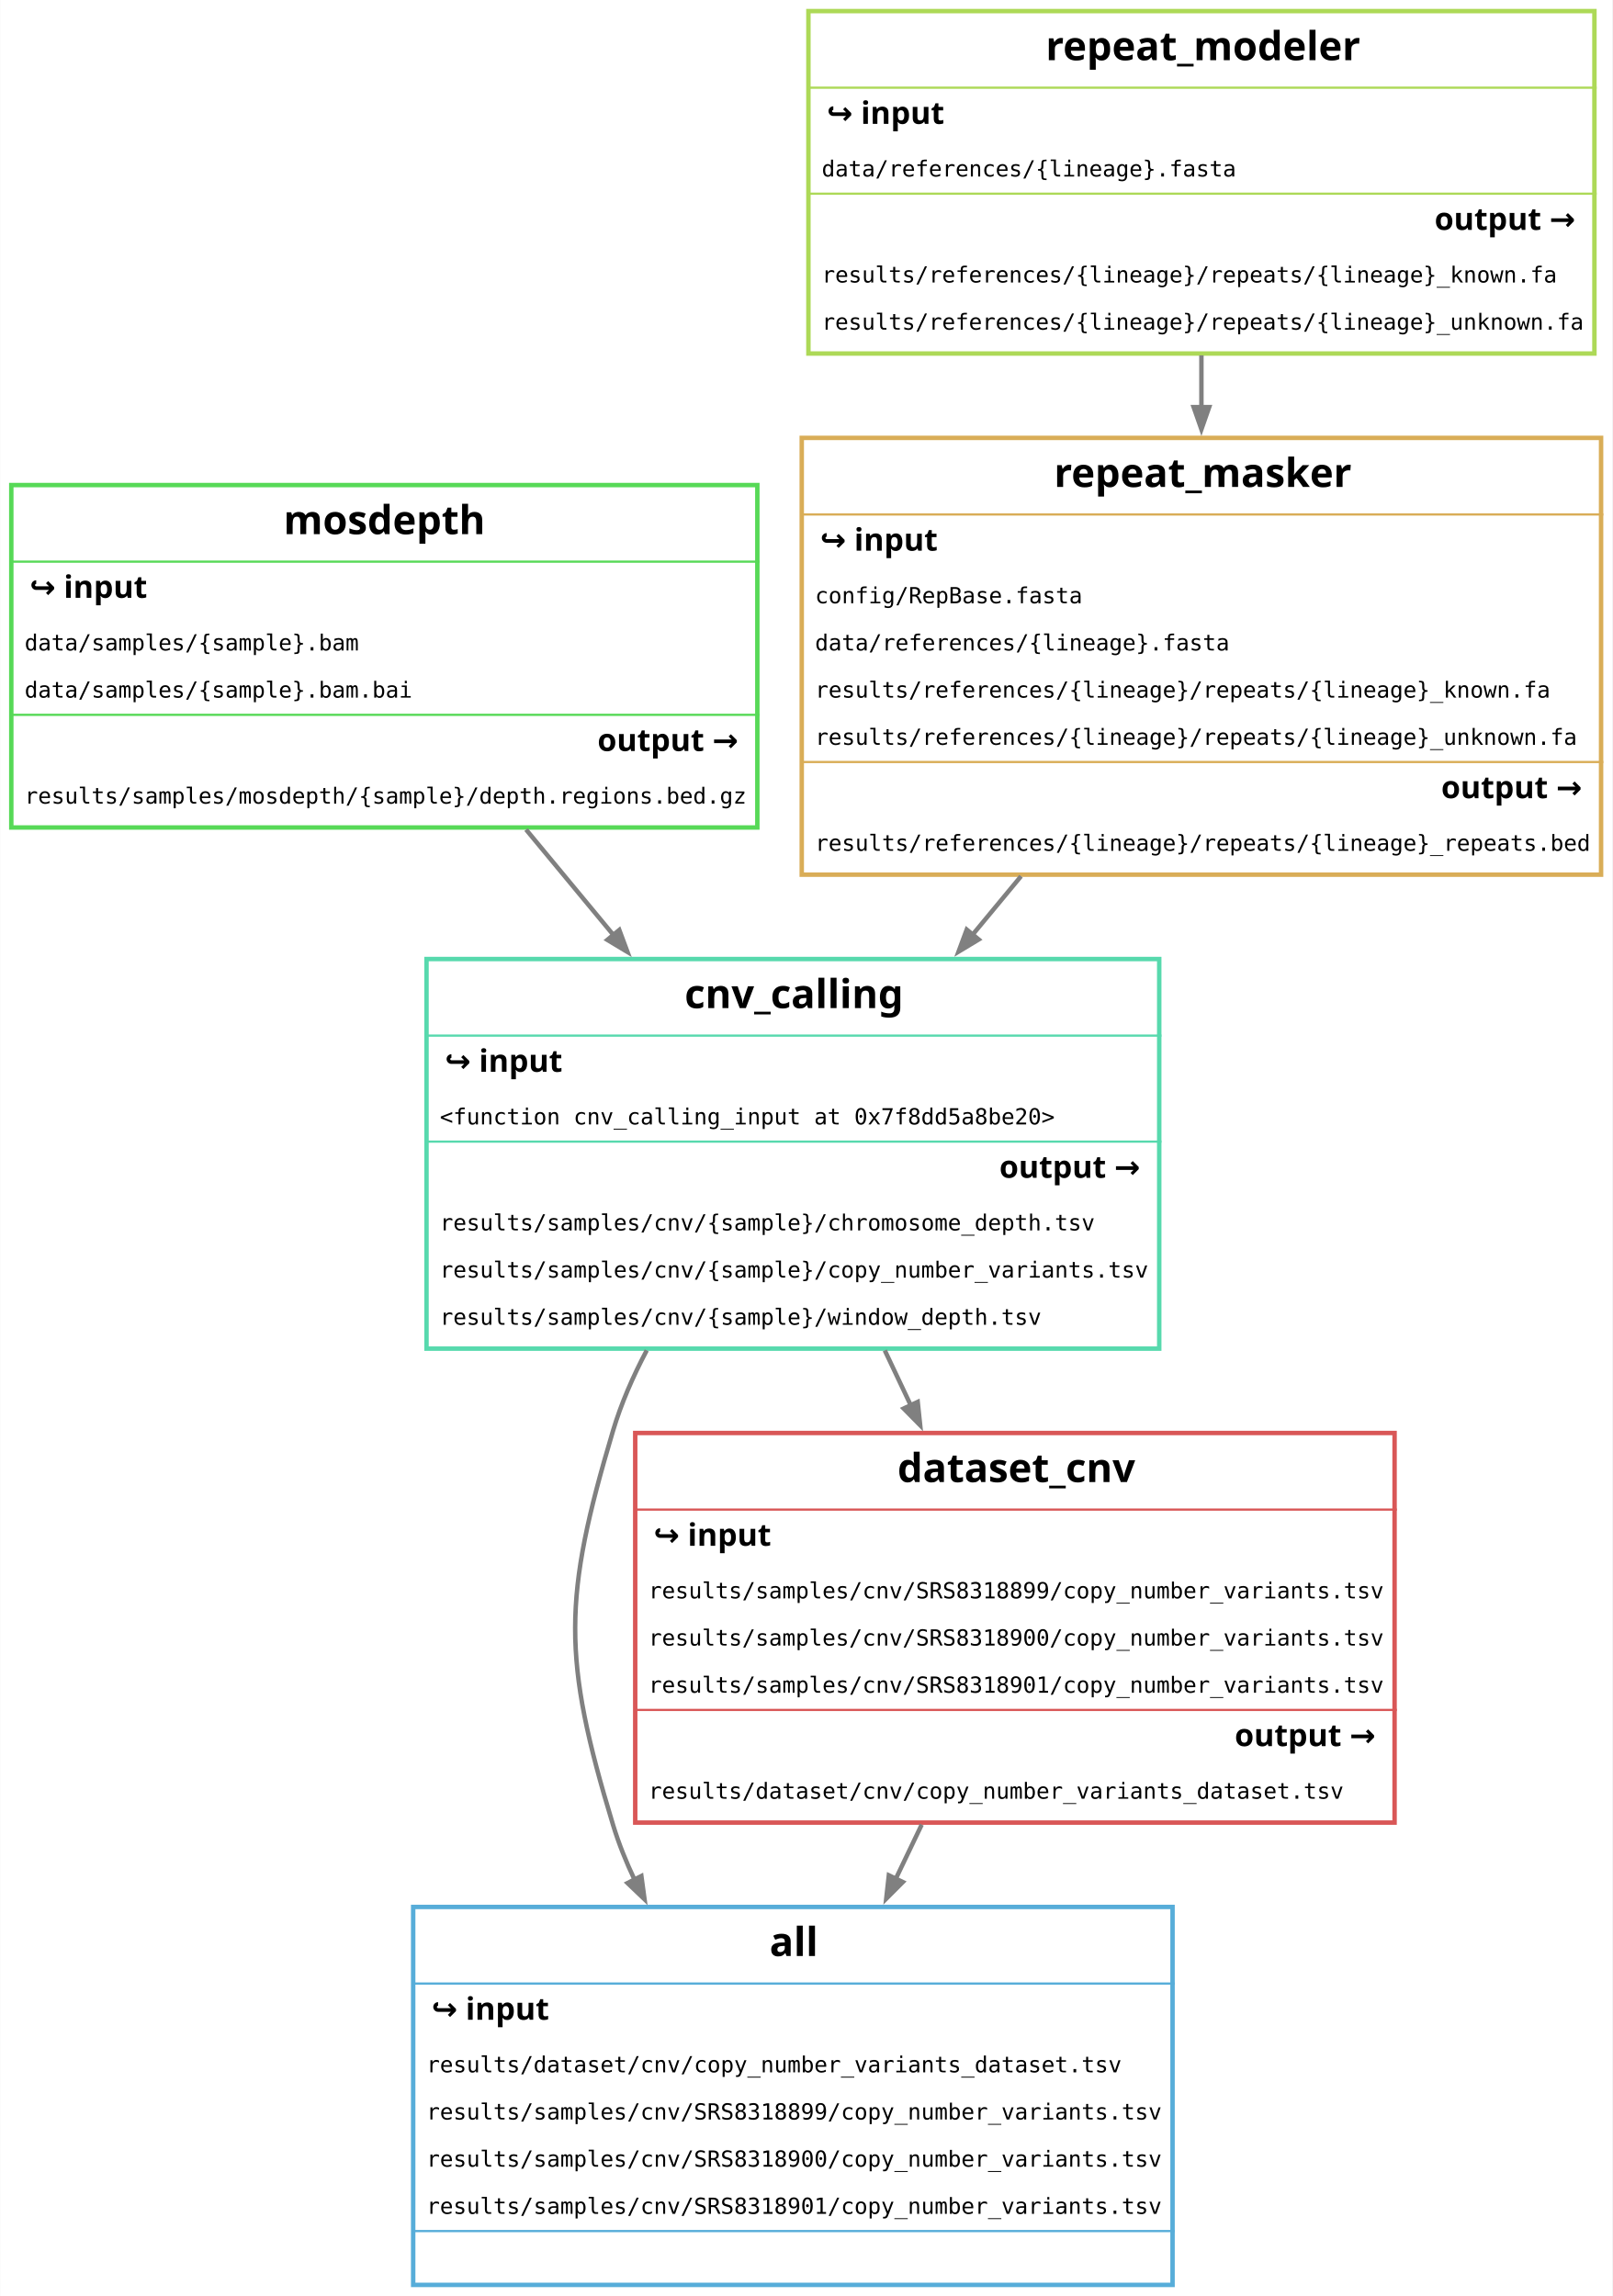
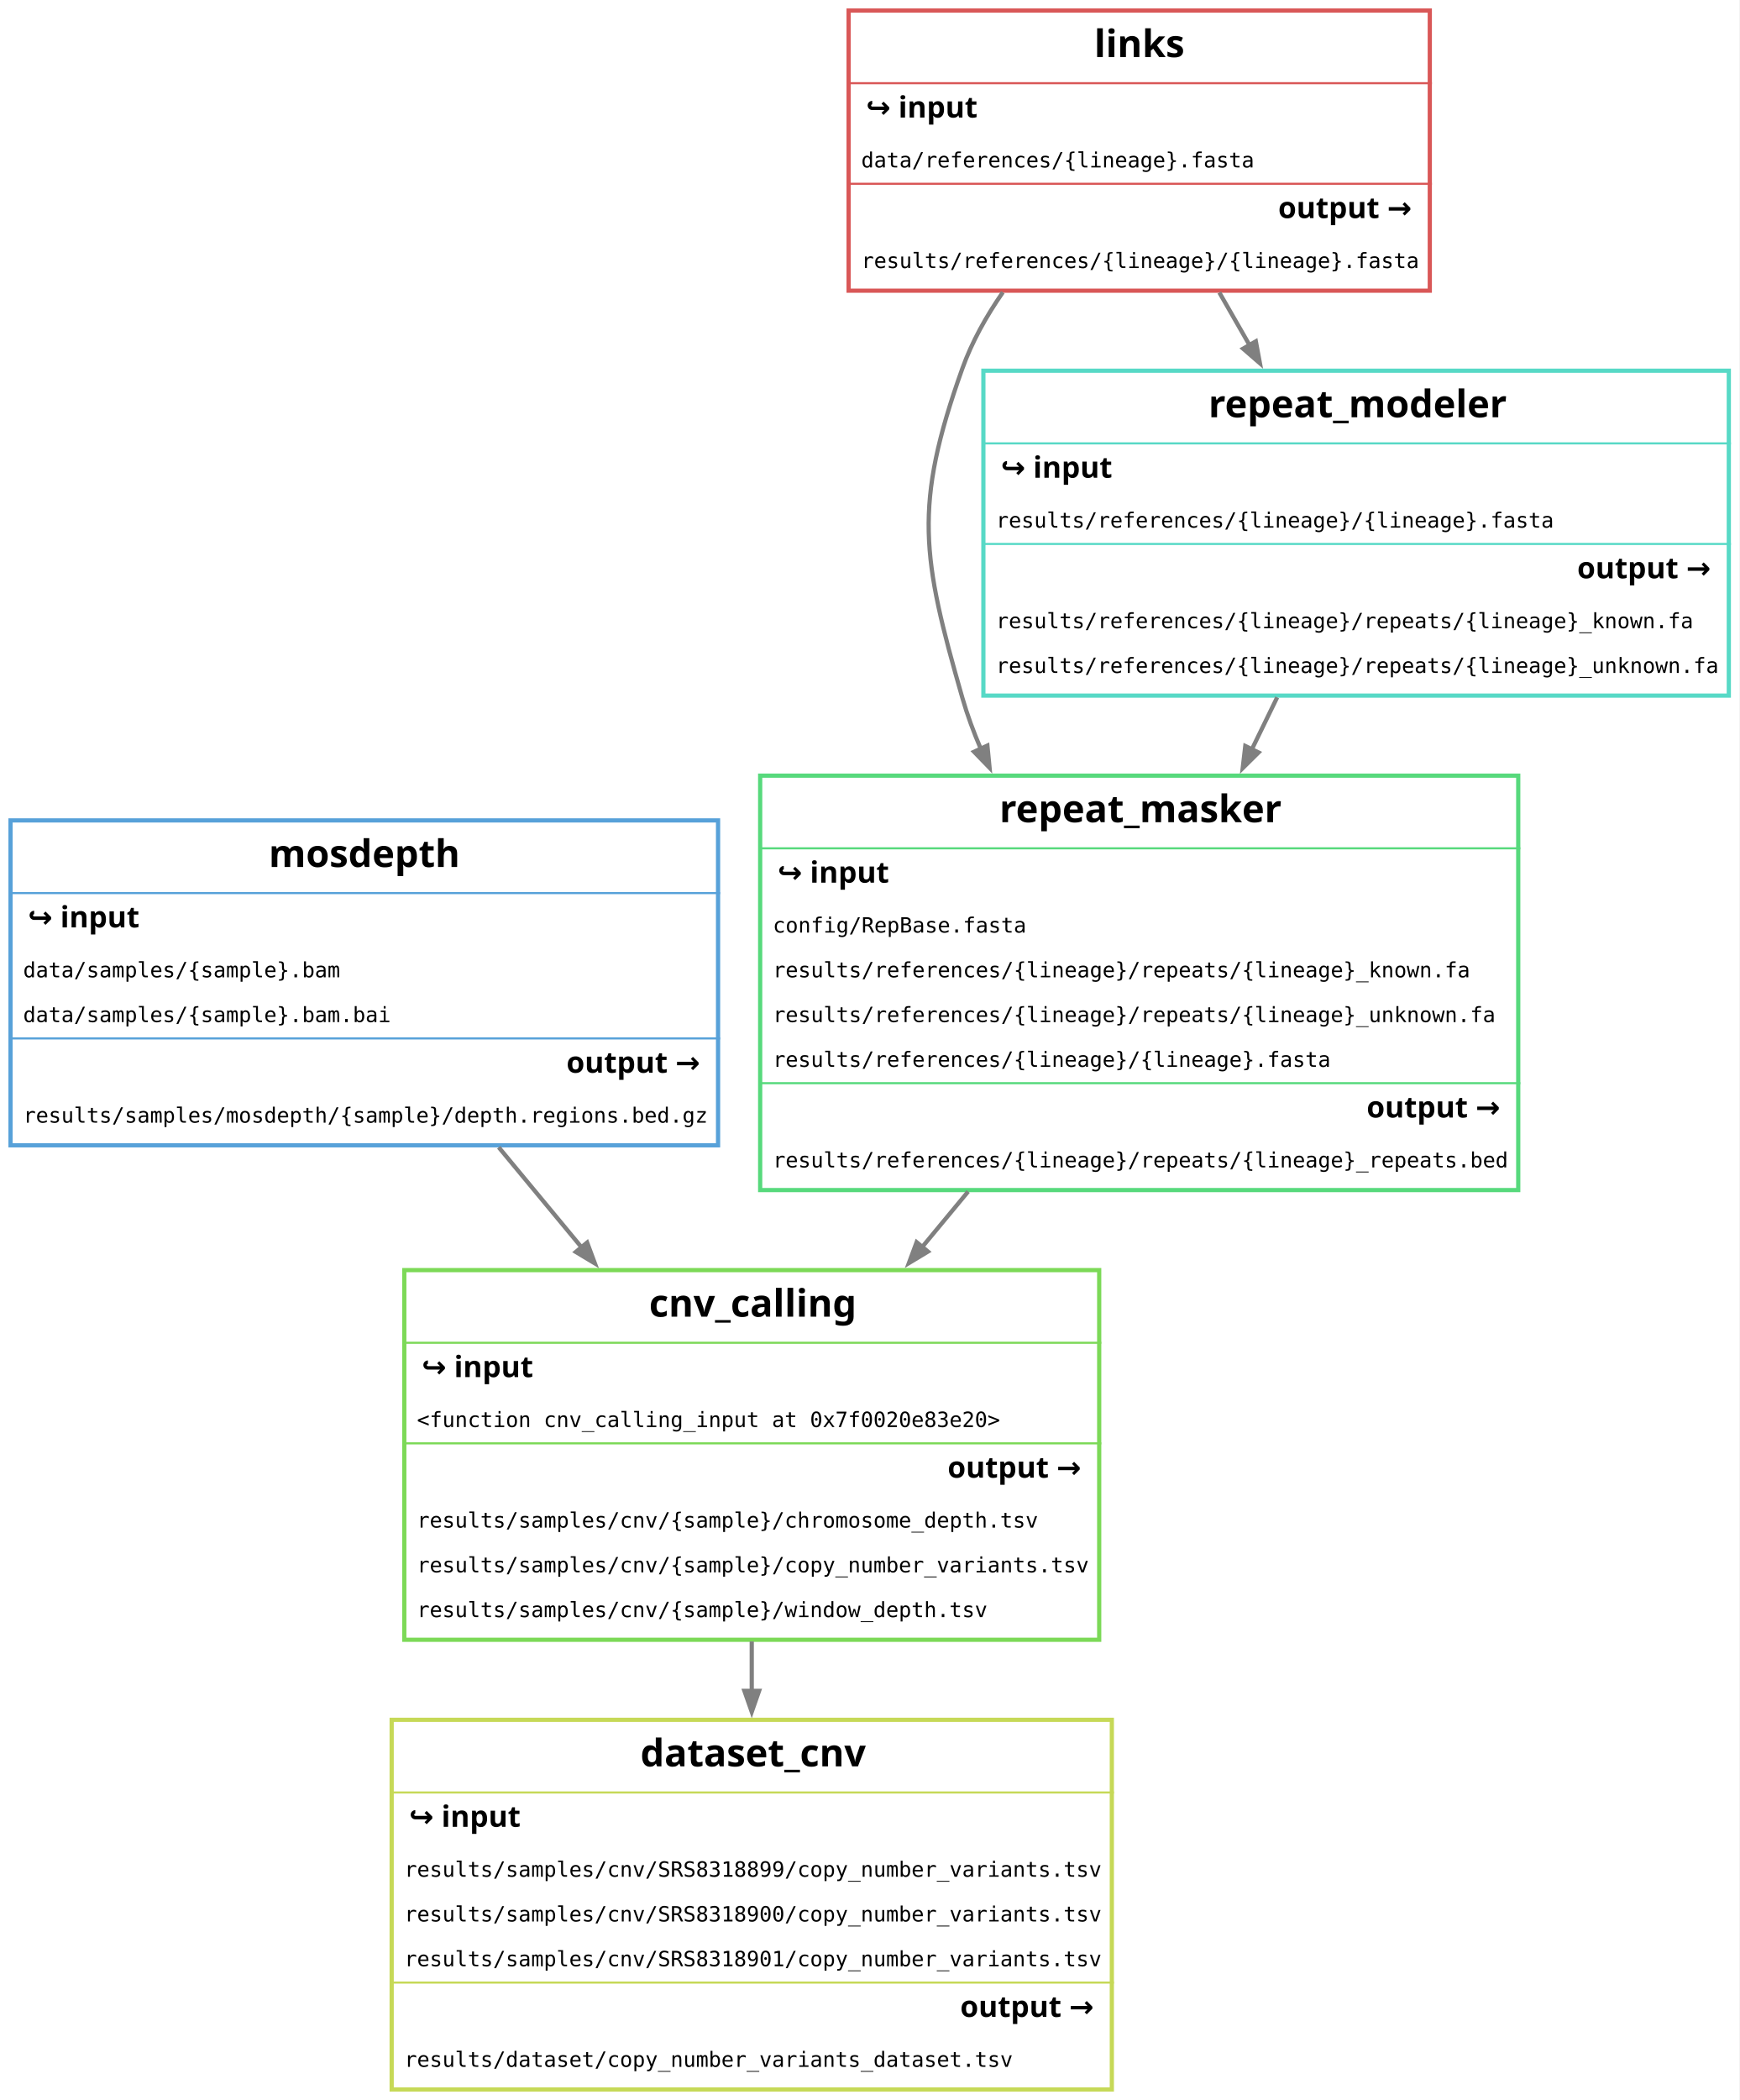
- <svg xmlns="http://www.w3.org/2000/svg" width="726pt" height="1034pt" viewBox="0.00 0.00 726.00 1034.25">
-   <g id="graph0" class="graph" transform="scale(1 1) rotate(0) translate(4 1030.25)">
-     <polygon fill="white" stroke="none" points="-4,4 -4,-1030.25 722,-1030.25 722,4 -4,4" />
+ <svg xmlns="http://www.w3.org/2000/svg" width="826pt" height="997pt" viewBox="0.00 0.00 826.00 997.00">
+   <g id="graph0" class="graph" transform="scale(1 1) rotate(0) translate(4 993)">
+     <polygon fill="white" stroke="none" points="-4,4 -4,-993 822,-993 822,4 -4,4" />
    <g id="node1" class="node">
-       <text text-anchor="start" x="342.5" y="-149.15" font-family="sans" font-weight="bold" font-size="18.00">all</text>
-       <text text-anchor="start" x="188" y="-120.45" font-family="sans" font-size="10.00"> </text>
-       <text text-anchor="start" x="190.25" y="-120.45" font-family="sans" font-weight="bold" font-size="14.00">↪ input</text>
-       <text text-anchor="start" x="243.5" y="-120.45" font-family="sans" font-size="10.00"> </text>
-       <text text-anchor="start" x="188" y="-96.75" font-family="monospace" font-size="10.00">results/dataset/cnv/copy_number_variants_dataset.tsv</text>
-       <text text-anchor="start" x="188" y="-75.5" font-family="monospace" font-size="10.00">results/samples/cnv/SRS8318899/copy_number_variants.tsv</text>
-       <text text-anchor="start" x="188" y="-54.25" font-family="monospace" font-size="10.00">results/samples/cnv/SRS8318900/copy_number_variants.tsv</text>
-       <text text-anchor="start" x="188" y="-33" font-family="monospace" font-size="10.00">results/samples/cnv/SRS8318901/copy_number_variants.tsv</text>
-       <text text-anchor="start" x="513.5" y="-11.75" font-family="sans" font-size="10.00">  </text>
-       <polygon fill="#57add9" stroke="#57add9" points="182,-136.75 182,-136.75 525,-136.75 525,-136.75 182,-136.75" />
-       <polygon fill="#57add9" stroke="#57add9" points="182,-25.25 182,-25.25 525,-25.25 525,-25.25 182,-25.25" />
-       <polygon fill="none" stroke="#57add9" stroke-width="2" points="182,-1 182,-171.25 524,-171.25 524,-1 182,-1" />
+       <text text-anchor="start" x="300.12" y="-154.4" font-family="sans" font-weight="bold" font-size="18.00">dataset_cnv</text>
+       <text text-anchor="start" x="188" y="-125.7" font-family="sans" font-size="10.00"> </text>
+       <text text-anchor="start" x="190.25" y="-125.7" font-family="sans" font-weight="bold" font-size="14.00">↪ input</text>
+       <text text-anchor="start" x="243.5" y="-125.7" font-family="sans" font-size="10.00"> </text>
+       <text text-anchor="start" x="188" y="-102" font-family="monospace" font-size="10.00">results/samples/cnv/SRS8318899/copy_number_variants.tsv</text>
+       <text text-anchor="start" x="188" y="-80.75" font-family="monospace" font-size="10.00">results/samples/cnv/SRS8318900/copy_number_variants.tsv</text>
+       <text text-anchor="start" x="188" y="-59.5" font-family="monospace" font-size="10.00">results/samples/cnv/SRS8318901/copy_number_variants.tsv</text>
+       <text text-anchor="start" x="449.75" y="-35.45" font-family="sans" font-size="10.00"> </text>
+       <text text-anchor="start" x="452" y="-35.45" font-family="sans" font-weight="bold" font-size="14.00">output →</text>
+       <text text-anchor="start" x="515.75" y="-35.45" font-family="sans" font-size="10.00"> </text>
+       <text text-anchor="start" x="188" y="-11.75" font-family="monospace" font-size="10.00">results/dataset/copy_number_variants_dataset.tsv</text>
+       <polygon fill="#c6d957" stroke="#c6d957" points="182,-142 182,-142 525,-142 525,-142 182,-142" />
+       <polygon fill="#c6d957" stroke="#c6d957" points="182,-51.75 182,-51.75 525,-51.75 525,-51.75 182,-51.75" />
+       <polygon fill="none" stroke="#c6d957" stroke-width="2" points="182,-1 182,-176.5 524,-176.5 524,-1 182,-1" />
    </g>
    <g id="node2" class="node">
-       <text text-anchor="start" x="304.25" y="-576.15" font-family="sans" font-weight="bold" font-size="18.00">cnv_calling</text>
-       <text text-anchor="start" x="194" y="-547.45" font-family="sans" font-size="10.00"> </text>
-       <text text-anchor="start" x="196.25" y="-547.45" font-family="sans" font-weight="bold" font-size="14.00">↪ input</text>
-       <text text-anchor="start" x="249.5" y="-547.45" font-family="sans" font-size="10.00"> </text>
-       <text text-anchor="start" x="194" y="-523.75" font-family="monospace" font-size="10.00">&lt;function cnv_calling_input at 0x7f8dd5a8be20&gt;</text>
-       <text text-anchor="start" x="443.75" y="-499.7" font-family="sans" font-size="10.00"> </text>
-       <text text-anchor="start" x="446" y="-499.7" font-family="sans" font-weight="bold" font-size="14.00">output →</text>
-       <text text-anchor="start" x="509.75" y="-499.7" font-family="sans" font-size="10.00"> </text>
-       <text text-anchor="start" x="194" y="-476" font-family="monospace" font-size="10.00">results/samples/cnv/{sample}/chromosome_depth.tsv</text>
-       <text text-anchor="start" x="194" y="-454.75" font-family="monospace" font-size="10.00">results/samples/cnv/{sample}/copy_number_variants.tsv</text>
-       <text text-anchor="start" x="194" y="-433.5" font-family="monospace" font-size="10.00">results/samples/cnv/{sample}/window_depth.tsv</text>
-       <polygon fill="#57d9ad" stroke="#57d9ad" points="188,-563.75 188,-563.75 519,-563.75 519,-563.75 188,-563.75" />
-       <polygon fill="#57d9ad" stroke="#57d9ad" points="188,-516 188,-516 519,-516 519,-516 188,-516" />
-       <polygon fill="none" stroke="#57d9ad" stroke-width="2" points="188,-422.75 188,-598.25 518,-598.25 518,-422.75 188,-422.75" />
+       <text text-anchor="start" x="304.25" y="-367.9" font-family="sans" font-weight="bold" font-size="18.00">cnv_calling</text>
+       <text text-anchor="start" x="194" y="-339.2" font-family="sans" font-size="10.00"> </text>
+       <text text-anchor="start" x="196.25" y="-339.2" font-family="sans" font-weight="bold" font-size="14.00">↪ input</text>
+       <text text-anchor="start" x="249.5" y="-339.2" font-family="sans" font-size="10.00"> </text>
+       <text text-anchor="start" x="194" y="-315.5" font-family="monospace" font-size="10.00">&lt;function cnv_calling_input at 0x7f0020e83e20&gt;</text>
+       <text text-anchor="start" x="443.75" y="-291.45" font-family="sans" font-size="10.00"> </text>
+       <text text-anchor="start" x="446" y="-291.45" font-family="sans" font-weight="bold" font-size="14.00">output →</text>
+       <text text-anchor="start" x="509.75" y="-291.45" font-family="sans" font-size="10.00"> </text>
+       <text text-anchor="start" x="194" y="-267.75" font-family="monospace" font-size="10.00">results/samples/cnv/{sample}/chromosome_depth.tsv</text>
+       <text text-anchor="start" x="194" y="-246.5" font-family="monospace" font-size="10.00">results/samples/cnv/{sample}/copy_number_variants.tsv</text>
+       <text text-anchor="start" x="194" y="-225.25" font-family="monospace" font-size="10.00">results/samples/cnv/{sample}/window_depth.tsv</text>
+       <polygon fill="#7cd957" stroke="#7cd957" points="188,-355.5 188,-355.5 519,-355.5 519,-355.5 188,-355.5" />
+       <polygon fill="#7cd957" stroke="#7cd957" points="188,-307.75 188,-307.75 519,-307.75 519,-307.75 188,-307.75" />
+       <polygon fill="none" stroke="#7cd957" stroke-width="2" points="188,-214.5 188,-390 518,-390 518,-214.5 188,-214.5" />
    </g>
    <g id="edge1" class="edge">
-       <path fill="none" stroke="grey" stroke-width="2" d="M287.19,-421.97C280.99,-410.27 275.67,-398.05 272,-385.75 249.46,-310.15 249.09,-283.74 272,-208.25 274.55,-199.86 277.89,-191.52 281.77,-183.37" />
-       <polygon fill="grey" stroke="grey" stroke-width="2" points="284.77,-185.19 286.2,-174.69 278.53,-182.01 284.77,-185.19" />
+       <path fill="none" stroke="grey" stroke-width="2" d="M353,-213.7C353,-205.89 353,-197.94 353,-190.03" />
+       <polygon fill="grey" stroke="grey" stroke-width="2" points="356.5,-190.26 353,-180.26 349.5,-190.26 356.5,-190.26" />
+     </g>
+     <g id="node3" class="node">
+       <text text-anchor="start" x="123.62" y="-581.4" font-family="sans" font-weight="bold" font-size="18.00">mosdepth</text>
+       <text text-anchor="start" x="7" y="-552.7" font-family="sans" font-size="10.00"> </text>
+       <text text-anchor="start" x="9.25" y="-552.7" font-family="sans" font-weight="bold" font-size="14.00">↪ input</text>
+       <text text-anchor="start" x="62.5" y="-552.7" font-family="sans" font-size="10.00"> </text>
+       <text text-anchor="start" x="7" y="-529" font-family="monospace" font-size="10.00">data/samples/{sample}.bam</text>
+       <text text-anchor="start" x="7" y="-507.75" font-family="monospace" font-size="10.00">data/samples/{sample}.bam.bai</text>
+       <text text-anchor="start" x="262.75" y="-483.7" font-family="sans" font-size="10.00"> </text>
+       <text text-anchor="start" x="265" y="-483.7" font-family="sans" font-weight="bold" font-size="14.00">output →</text>
+       <text text-anchor="start" x="328.75" y="-483.7" font-family="sans" font-size="10.00"> </text>
+       <text text-anchor="start" x="7" y="-460" font-family="monospace" font-size="10.00">results/samples/mosdepth/{sample}/depth.regions.bed.gz</text>
+       <polygon fill="#57a1d9" stroke="#57a1d9" points="1,-569 1,-569 338,-569 338,-569 1,-569" />
+       <polygon fill="#57a1d9" stroke="#57a1d9" points="1,-500 1,-500 338,-500 338,-500 1,-500" />
+       <polygon fill="none" stroke="#57a1d9" stroke-width="2" points="1,-449.25 1,-603.5 337,-603.5 337,-449.25 1,-449.25" />
+     </g>
+     <g id="edge3" class="edge">
+       <path fill="none" stroke="grey" stroke-width="2" d="M232.84,-448.31C245.56,-432.95 259.08,-416.64 272.28,-400.7" />
+       <polygon fill="grey" stroke="grey" stroke-width="2" points="274.83,-403.1 278.52,-393.17 269.44,-398.63 274.83,-403.1" />
+     </g>
+     <g id="node4" class="node">
+       <text text-anchor="start" x="470.62" y="-602.65" font-family="sans" font-weight="bold" font-size="18.00">repeat_masker</text>
+       <text text-anchor="start" x="363" y="-573.95" font-family="sans" font-size="10.00"> </text>
+       <text text-anchor="start" x="365.25" y="-573.95" font-family="sans" font-weight="bold" font-size="14.00">↪ input</text>
+       <text text-anchor="start" x="418.5" y="-573.95" font-family="sans" font-size="10.00"> </text>
+       <text text-anchor="start" x="363" y="-550.25" font-family="monospace" font-size="10.00">config/RepBase.fasta</text>
+       <text text-anchor="start" x="363" y="-529" font-family="monospace" font-size="10.00">results/references/{lineage}/repeats/{lineage}_known.fa</text>
+       <text text-anchor="start" x="363" y="-507.75" font-family="monospace" font-size="10.00">results/references/{lineage}/repeats/{lineage}_unknown.fa</text>
+       <text text-anchor="start" x="363" y="-486.5" font-family="monospace" font-size="10.00">results/references/{lineage}/{lineage}.fasta</text>
+       <text text-anchor="start" x="642.75" y="-462.45" font-family="sans" font-size="10.00"> </text>
+       <text text-anchor="start" x="645" y="-462.45" font-family="sans" font-weight="bold" font-size="14.00">output →</text>
+       <text text-anchor="start" x="708.75" y="-462.45" font-family="sans" font-size="10.00"> </text>
+       <text text-anchor="start" x="363" y="-438.75" font-family="monospace" font-size="10.00">results/references/{lineage}/repeats/{lineage}_repeats.bed</text>
+       <polygon fill="#57d97c" stroke="#57d97c" points="357,-590.25 357,-590.25 718,-590.25 718,-590.25 357,-590.25" />
+       <polygon fill="#57d97c" stroke="#57d97c" points="357,-478.75 357,-478.75 718,-478.75 718,-478.75 357,-478.75" />
+       <polygon fill="none" stroke="#57d97c" stroke-width="2" points="357,-428 357,-624.75 717,-624.75 717,-428 357,-428" />
+     </g>
+     <g id="edge2" class="edge">
+       <path fill="none" stroke="grey" stroke-width="2" d="M455.76,-427.3C448.48,-418.52 441.12,-409.63 433.85,-400.85" />
+       <polygon fill="grey" stroke="grey" stroke-width="2" points="436.69,-398.8 427.62,-393.33 431.3,-403.26 436.69,-398.8" />
+     </g>
+     <g id="node5" class="node">
+       <text text-anchor="start" x="515.62" y="-965.9" font-family="sans" font-weight="bold" font-size="18.00">links</text>
+       <text text-anchor="start" x="405" y="-937.2" font-family="sans" font-size="10.00"> </text>
+       <text text-anchor="start" x="407.25" y="-937.2" font-family="sans" font-weight="bold" font-size="14.00">↪ input</text>
+       <text text-anchor="start" x="460.5" y="-937.2" font-family="sans" font-size="10.00"> </text>
+       <text text-anchor="start" x="405" y="-913.5" font-family="monospace" font-size="10.00">data/references/{lineage}.fasta</text>
+       <text text-anchor="start" x="600.75" y="-889.45" font-family="sans" font-size="10.00"> </text>
+       <text text-anchor="start" x="603" y="-889.45" font-family="sans" font-weight="bold" font-size="14.00">output →</text>
+       <text text-anchor="start" x="666.75" y="-889.45" font-family="sans" font-size="10.00"> </text>
+       <text text-anchor="start" x="405" y="-865.75" font-family="monospace" font-size="10.00">results/references/{lineage}/{lineage}.fasta</text>
+       <polygon fill="#d95757" stroke="#d95757" points="399,-953.5 399,-953.5 676,-953.5 676,-953.5 399,-953.5" />
+       <polygon fill="#d95757" stroke="#d95757" points="399,-905.75 399,-905.75 676,-905.75 676,-905.75 399,-905.75" />
+       <polygon fill="none" stroke="#d95757" stroke-width="2" points="399,-855 399,-988 675,-988 675,-855 399,-855" />
+     </g>
+     <g id="edge5" class="edge">
+       <path fill="none" stroke="grey" stroke-width="2" d="M472.24,-854.24C464.38,-842.91 457.53,-830.67 453,-818 429.63,-752.61 433.85,-728.5 453,-661.75 455.34,-653.58 458.35,-645.42 461.81,-637.39" />
+       <polygon fill="grey" stroke="grey" stroke-width="2" points="464.91,-639.03 465.94,-628.48 458.56,-636.09 464.91,-639.03" />
    </g>
    <g id="node6" class="node">
-       <text text-anchor="start" x="400.12" y="-362.65" font-family="sans" font-weight="bold" font-size="18.00">dataset_cnv</text>
-       <text text-anchor="start" x="288" y="-333.95" font-family="sans" font-size="10.00"> </text>
-       <text text-anchor="start" x="290.25" y="-333.95" font-family="sans" font-weight="bold" font-size="14.00">↪ input</text>
-       <text text-anchor="start" x="343.5" y="-333.95" font-family="sans" font-size="10.00"> </text>
-       <text text-anchor="start" x="288" y="-310.25" font-family="monospace" font-size="10.00">results/samples/cnv/SRS8318899/copy_number_variants.tsv</text>
-       <text text-anchor="start" x="288" y="-289" font-family="monospace" font-size="10.00">results/samples/cnv/SRS8318900/copy_number_variants.tsv</text>
-       <text text-anchor="start" x="288" y="-267.75" font-family="monospace" font-size="10.00">results/samples/cnv/SRS8318901/copy_number_variants.tsv</text>
-       <text text-anchor="start" x="549.75" y="-243.7" font-family="sans" font-size="10.00"> </text>
-       <text text-anchor="start" x="552" y="-243.7" font-family="sans" font-weight="bold" font-size="14.00">output →</text>
-       <text text-anchor="start" x="615.75" y="-243.7" font-family="sans" font-size="10.00"> </text>
-       <text text-anchor="start" x="288" y="-220" font-family="monospace" font-size="10.00">results/dataset/cnv/copy_number_variants_dataset.tsv</text>
-       <polygon fill="#d95757" stroke="#d95757" points="282,-350.25 282,-350.25 625,-350.25 625,-350.25 282,-350.25" />
-       <polygon fill="#d95757" stroke="#d95757" points="282,-260 282,-260 625,-260 625,-260 282,-260" />
-       <polygon fill="none" stroke="#d95757" stroke-width="2" points="282,-209.25 282,-384.75 624,-384.75 624,-209.25 282,-209.25" />
+       <text text-anchor="start" x="569.88" y="-794.9" font-family="sans" font-weight="bold" font-size="18.00">repeat_modeler</text>
+       <text text-anchor="start" x="469" y="-766.2" font-family="sans" font-size="10.00"> </text>
+       <text text-anchor="start" x="471.25" y="-766.2" font-family="sans" font-weight="bold" font-size="14.00">↪ input</text>
+       <text text-anchor="start" x="524.5" y="-766.2" font-family="sans" font-size="10.00"> </text>
+       <text text-anchor="start" x="469" y="-742.5" font-family="monospace" font-size="10.00">results/references/{lineage}/{lineage}.fasta</text>
+       <text text-anchor="start" x="742.75" y="-718.45" font-family="sans" font-size="10.00"> </text>
+       <text text-anchor="start" x="745" y="-718.45" font-family="sans" font-weight="bold" font-size="14.00">output →</text>
+       <text text-anchor="start" x="808.75" y="-718.45" font-family="sans" font-size="10.00"> </text>
+       <text text-anchor="start" x="469" y="-694.75" font-family="monospace" font-size="10.00">results/references/{lineage}/repeats/{lineage}_known.fa</text>
+       <text text-anchor="start" x="469" y="-673.5" font-family="monospace" font-size="10.00">results/references/{lineage}/repeats/{lineage}_unknown.fa</text>
+       <polygon fill="#57d9c6" stroke="#57d9c6" points="463,-782.5 463,-782.5 818,-782.5 818,-782.5 463,-782.5" />
+       <polygon fill="#57d9c6" stroke="#57d9c6" points="463,-734.75 463,-734.75 818,-734.75 818,-734.75 463,-734.75" />
+       <polygon fill="none" stroke="#57d9c6" stroke-width="2" points="463,-662.75 463,-817 817,-817 817,-662.75 463,-662.75" />
    </g>
    <g id="edge6" class="edge">
-       <path fill="none" stroke="grey" stroke-width="2" d="M394.4,-421.95C398.27,-413.76 402.21,-405.42 406.13,-397.14" />
-       <polygon fill="grey" stroke="grey" stroke-width="2" points="409.23,-398.76 410.34,-388.22 402.9,-395.77 409.23,-398.76" />
-     </g>
-     <g id="node3" class="node">
-       <text text-anchor="start" x="123.62" y="-789.65" font-family="sans" font-weight="bold" font-size="18.00">mosdepth</text>
-       <text text-anchor="start" x="7" y="-760.95" font-family="sans" font-size="10.00"> </text>
-       <text text-anchor="start" x="9.25" y="-760.95" font-family="sans" font-weight="bold" font-size="14.00">↪ input</text>
-       <text text-anchor="start" x="62.5" y="-760.95" font-family="sans" font-size="10.00"> </text>
-       <text text-anchor="start" x="7" y="-737.25" font-family="monospace" font-size="10.00">data/samples/{sample}.bam</text>
-       <text text-anchor="start" x="7" y="-716" font-family="monospace" font-size="10.00">data/samples/{sample}.bam.bai</text>
-       <text text-anchor="start" x="262.75" y="-691.95" font-family="sans" font-size="10.00"> </text>
-       <text text-anchor="start" x="265" y="-691.95" font-family="sans" font-weight="bold" font-size="14.00">output →</text>
-       <text text-anchor="start" x="328.75" y="-691.95" font-family="sans" font-size="10.00"> </text>
-       <text text-anchor="start" x="7" y="-668.25" font-family="monospace" font-size="10.00">results/samples/mosdepth/{sample}/depth.regions.bed.gz</text>
-       <polygon fill="#57d957" stroke="#57d957" points="1,-777.25 1,-777.25 338,-777.25 338,-777.25 1,-777.25" />
-       <polygon fill="#57d957" stroke="#57d957" points="1,-708.25 1,-708.25 338,-708.25 338,-708.25 1,-708.25" />
-       <polygon fill="none" stroke="#57d957" stroke-width="2" points="1,-657.5 1,-811.75 337,-811.75 337,-657.5 1,-657.5" />
-     </g>
-     <g id="edge3" class="edge">
-       <path fill="none" stroke="grey" stroke-width="2" d="M232.84,-656.56C245.56,-641.2 259.08,-624.89 272.28,-608.95" />
-       <polygon fill="grey" stroke="grey" stroke-width="2" points="274.83,-611.35 278.52,-601.42 269.44,-606.88 274.83,-611.35" />
-     </g>
-     <g id="node4" class="node">
-       <text text-anchor="start" x="470.62" y="-810.9" font-family="sans" font-weight="bold" font-size="18.00">repeat_masker</text>
-       <text text-anchor="start" x="363" y="-782.2" font-family="sans" font-size="10.00"> </text>
-       <text text-anchor="start" x="365.25" y="-782.2" font-family="sans" font-weight="bold" font-size="14.00">↪ input</text>
-       <text text-anchor="start" x="418.5" y="-782.2" font-family="sans" font-size="10.00"> </text>
-       <text text-anchor="start" x="363" y="-758.5" font-family="monospace" font-size="10.00">config/RepBase.fasta</text>
-       <text text-anchor="start" x="363" y="-737.25" font-family="monospace" font-size="10.00">data/references/{lineage}.fasta</text>
-       <text text-anchor="start" x="363" y="-716" font-family="monospace" font-size="10.00">results/references/{lineage}/repeats/{lineage}_known.fa</text>
-       <text text-anchor="start" x="363" y="-694.75" font-family="monospace" font-size="10.00">results/references/{lineage}/repeats/{lineage}_unknown.fa</text>
-       <text text-anchor="start" x="642.75" y="-670.7" font-family="sans" font-size="10.00"> </text>
-       <text text-anchor="start" x="645" y="-670.7" font-family="sans" font-weight="bold" font-size="14.00">output →</text>
-       <text text-anchor="start" x="708.75" y="-670.7" font-family="sans" font-size="10.00"> </text>
-       <text text-anchor="start" x="363" y="-647" font-family="monospace" font-size="10.00">results/references/{lineage}/repeats/{lineage}_repeats.bed</text>
-       <polygon fill="#d9ad57" stroke="#d9ad57" points="357,-798.5 357,-798.5 718,-798.5 718,-798.5 357,-798.5" />
-       <polygon fill="#d9ad57" stroke="#d9ad57" points="357,-687 357,-687 718,-687 718,-687 357,-687" />
-       <polygon fill="none" stroke="#d9ad57" stroke-width="2" points="357,-636.25 357,-833 717,-833 717,-636.25 357,-636.25" />
+       <path fill="none" stroke="grey" stroke-width="2" d="M575.06,-854.12C579.76,-845.92 584.63,-837.45 589.48,-828.99" />
+       <polygon fill="grey" stroke="grey" stroke-width="2" points="592.39,-830.94 594.33,-820.53 586.32,-827.46 592.39,-830.94" />
    </g>
    <g id="edge4" class="edge">
-       <path fill="none" stroke="grey" stroke-width="2" d="M455.76,-635.55C448.48,-626.77 441.12,-617.88 433.85,-609.1" />
-       <polygon fill="grey" stroke="grey" stroke-width="2" points="436.69,-607.05 427.62,-601.58 431.3,-611.51 436.69,-607.05" />
-     </g>
-     <g id="node5" class="node">
-       <text text-anchor="start" x="466.88" y="-1003.15" font-family="sans" font-weight="bold" font-size="18.00">repeat_modeler</text>
-       <text text-anchor="start" x="366" y="-974.45" font-family="sans" font-size="10.00"> </text>
-       <text text-anchor="start" x="368.25" y="-974.45" font-family="sans" font-weight="bold" font-size="14.00">↪ input</text>
-       <text text-anchor="start" x="421.5" y="-974.45" font-family="sans" font-size="10.00"> </text>
-       <text text-anchor="start" x="366" y="-950.75" font-family="monospace" font-size="10.00">data/references/{lineage}.fasta</text>
-       <text text-anchor="start" x="639.75" y="-926.7" font-family="sans" font-size="10.00"> </text>
-       <text text-anchor="start" x="642" y="-926.7" font-family="sans" font-weight="bold" font-size="14.00">output →</text>
-       <text text-anchor="start" x="705.75" y="-926.7" font-family="sans" font-size="10.00"> </text>
-       <text text-anchor="start" x="366" y="-903" font-family="monospace" font-size="10.00">results/references/{lineage}/repeats/{lineage}_known.fa</text>
-       <text text-anchor="start" x="366" y="-881.75" font-family="monospace" font-size="10.00">results/references/{lineage}/repeats/{lineage}_unknown.fa</text>
-       <polygon fill="#add957" stroke="#add957" points="360,-990.75 360,-990.75 715,-990.75 715,-990.75 360,-990.75" />
-       <polygon fill="#add957" stroke="#add957" points="360,-943 360,-943 715,-943 715,-943 360,-943" />
-       <polygon fill="none" stroke="#add957" stroke-width="2" points="360,-871 360,-1025.25 714,-1025.25 714,-871 360,-871" />
-     </g>
-     <g id="edge5" class="edge">
-       <path fill="none" stroke="grey" stroke-width="2" d="M537,-870.17C537,-862.51 537,-854.63 537,-846.72" />
-       <polygon fill="grey" stroke="grey" stroke-width="2" points="540.5,-846.86 537,-836.86 533.5,-846.86 540.5,-846.86" />
-     </g>
-     <g id="edge2" class="edge">
-       <path fill="none" stroke="grey" stroke-width="2" d="M411.03,-208.33C407.14,-200.21 403.18,-191.95 399.26,-183.75" />
-       <polygon fill="grey" stroke="grey" stroke-width="2" points="402.53,-182.47 395.05,-174.97 396.22,-185.5 402.53,-182.47" />
+       <path fill="none" stroke="grey" stroke-width="2" d="M602.52,-661.92C598.57,-653.8 594.49,-645.43 590.4,-637.04" />
+       <polygon fill="grey" stroke="grey" stroke-width="2" points="593.68,-635.76 586.15,-628.31 587.38,-638.83 593.68,-635.76" />
    </g>
  </g>
</svg>
